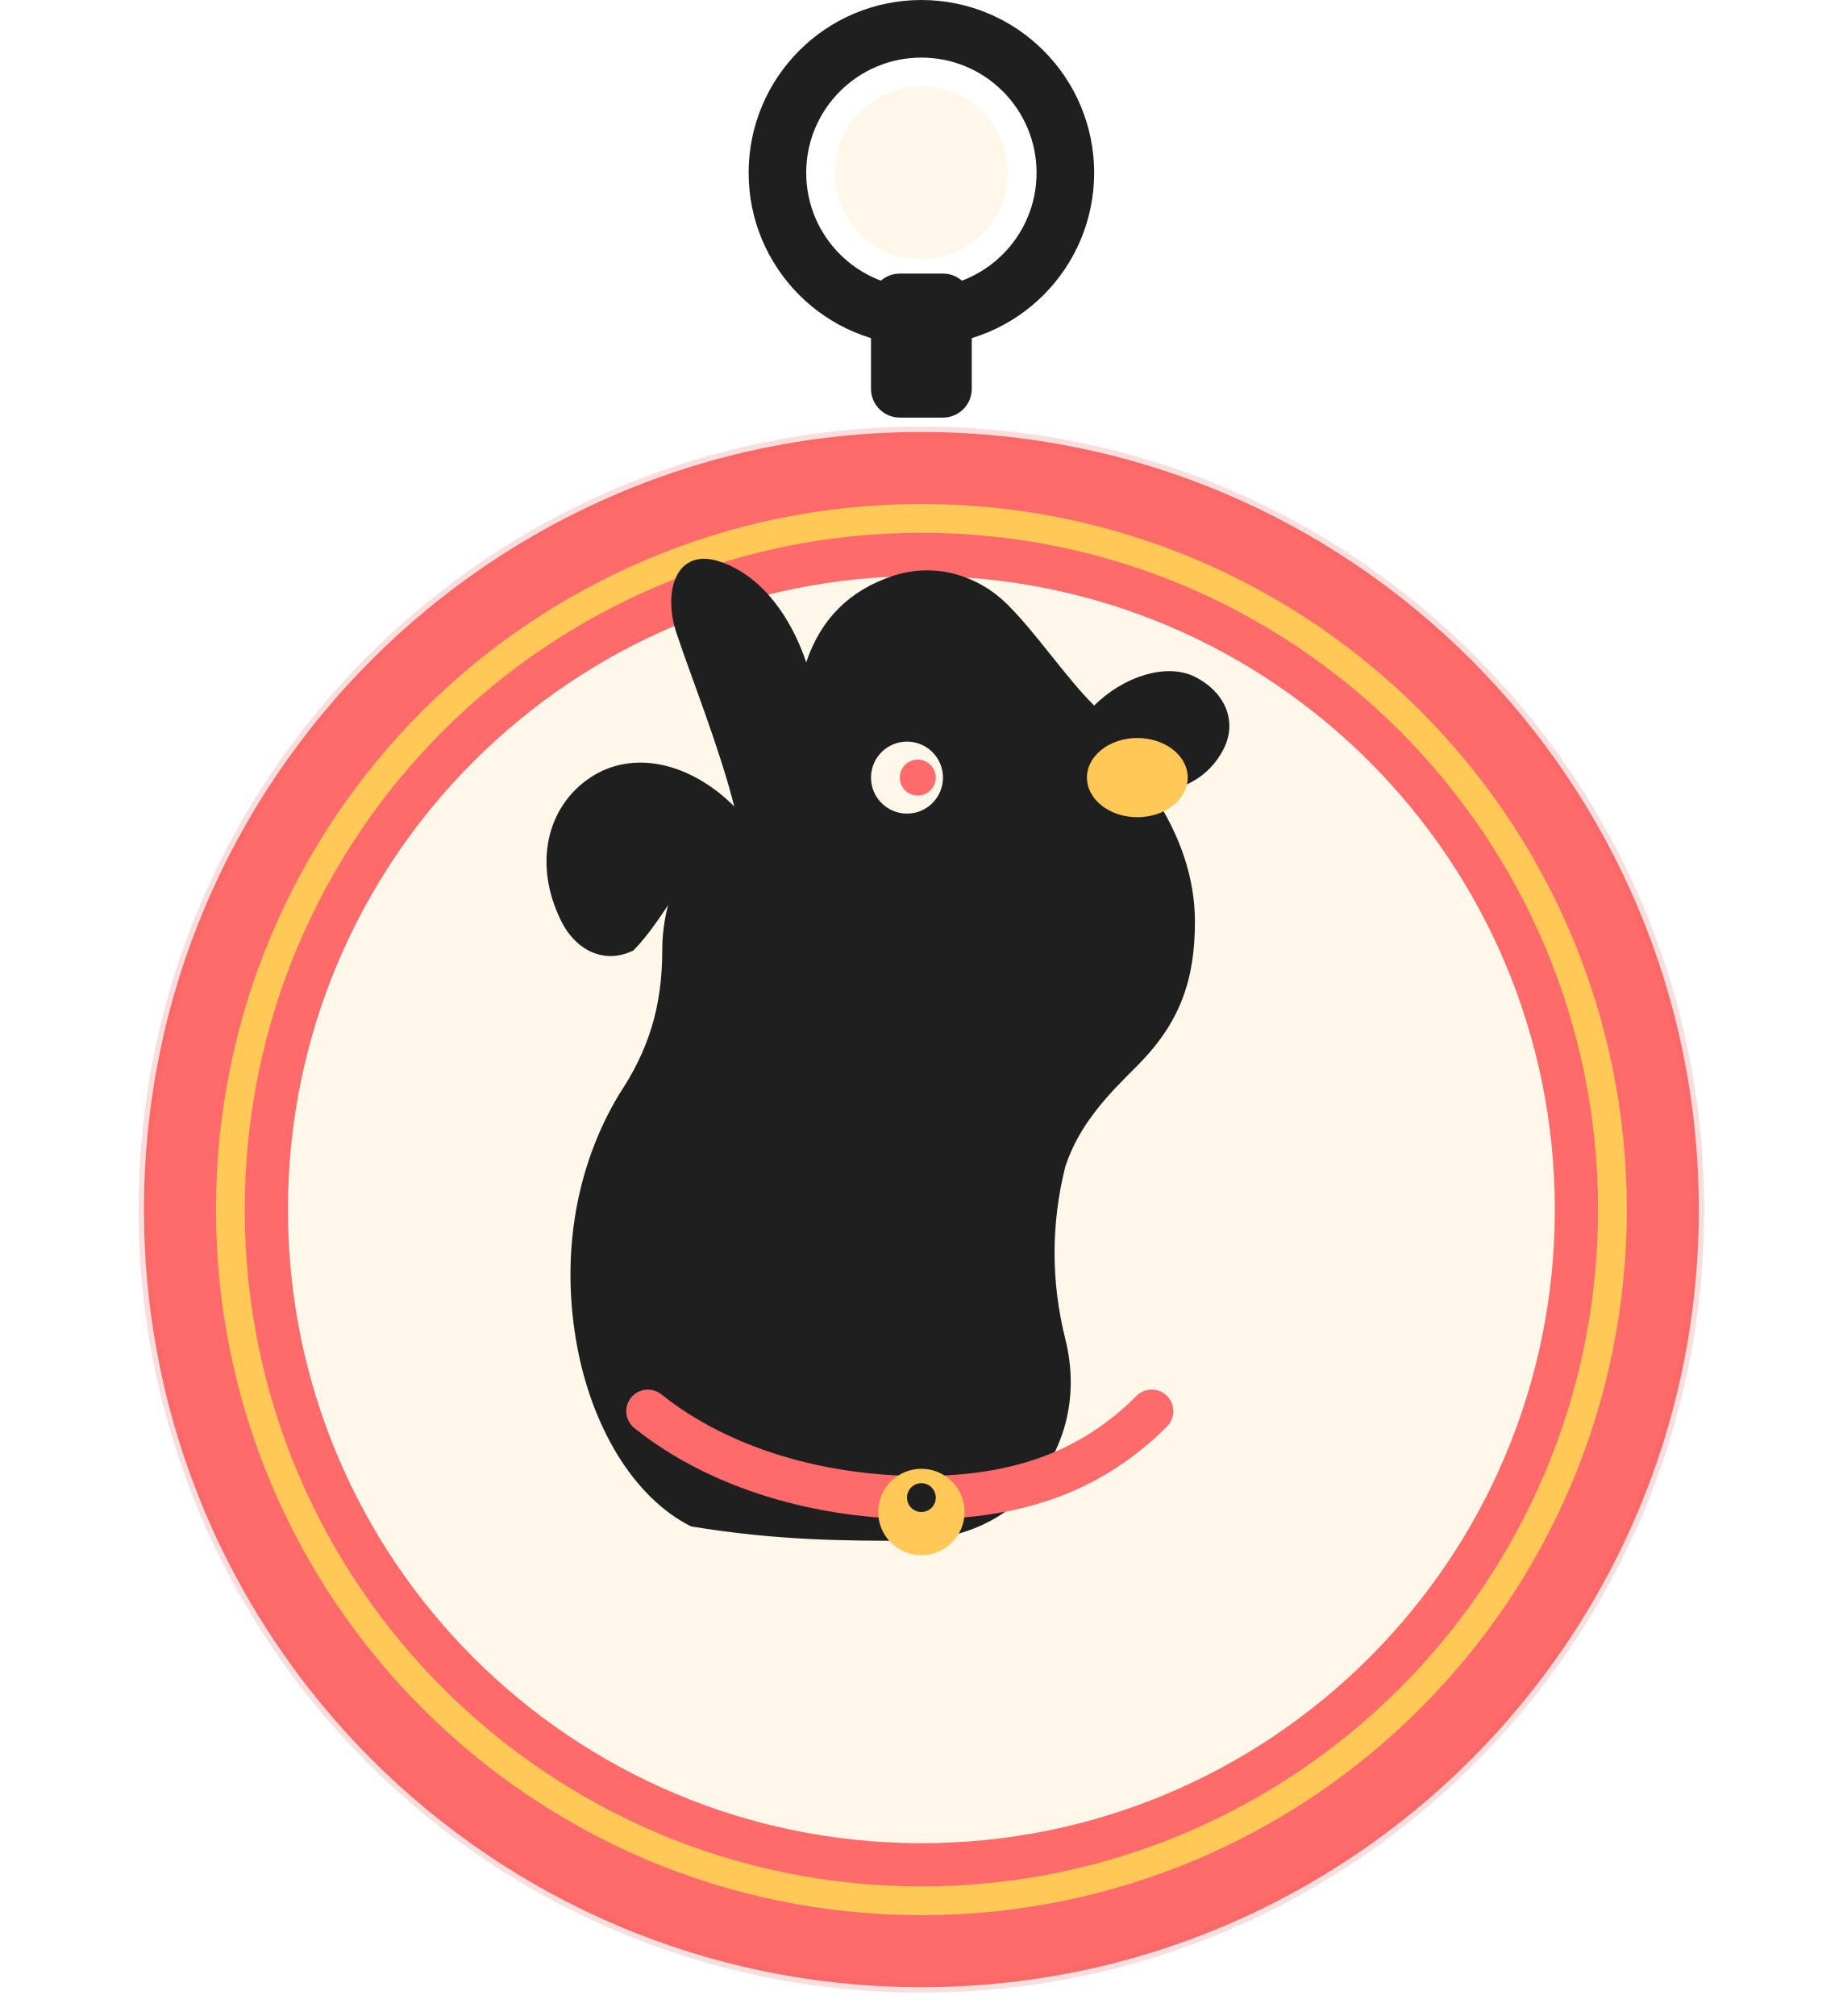
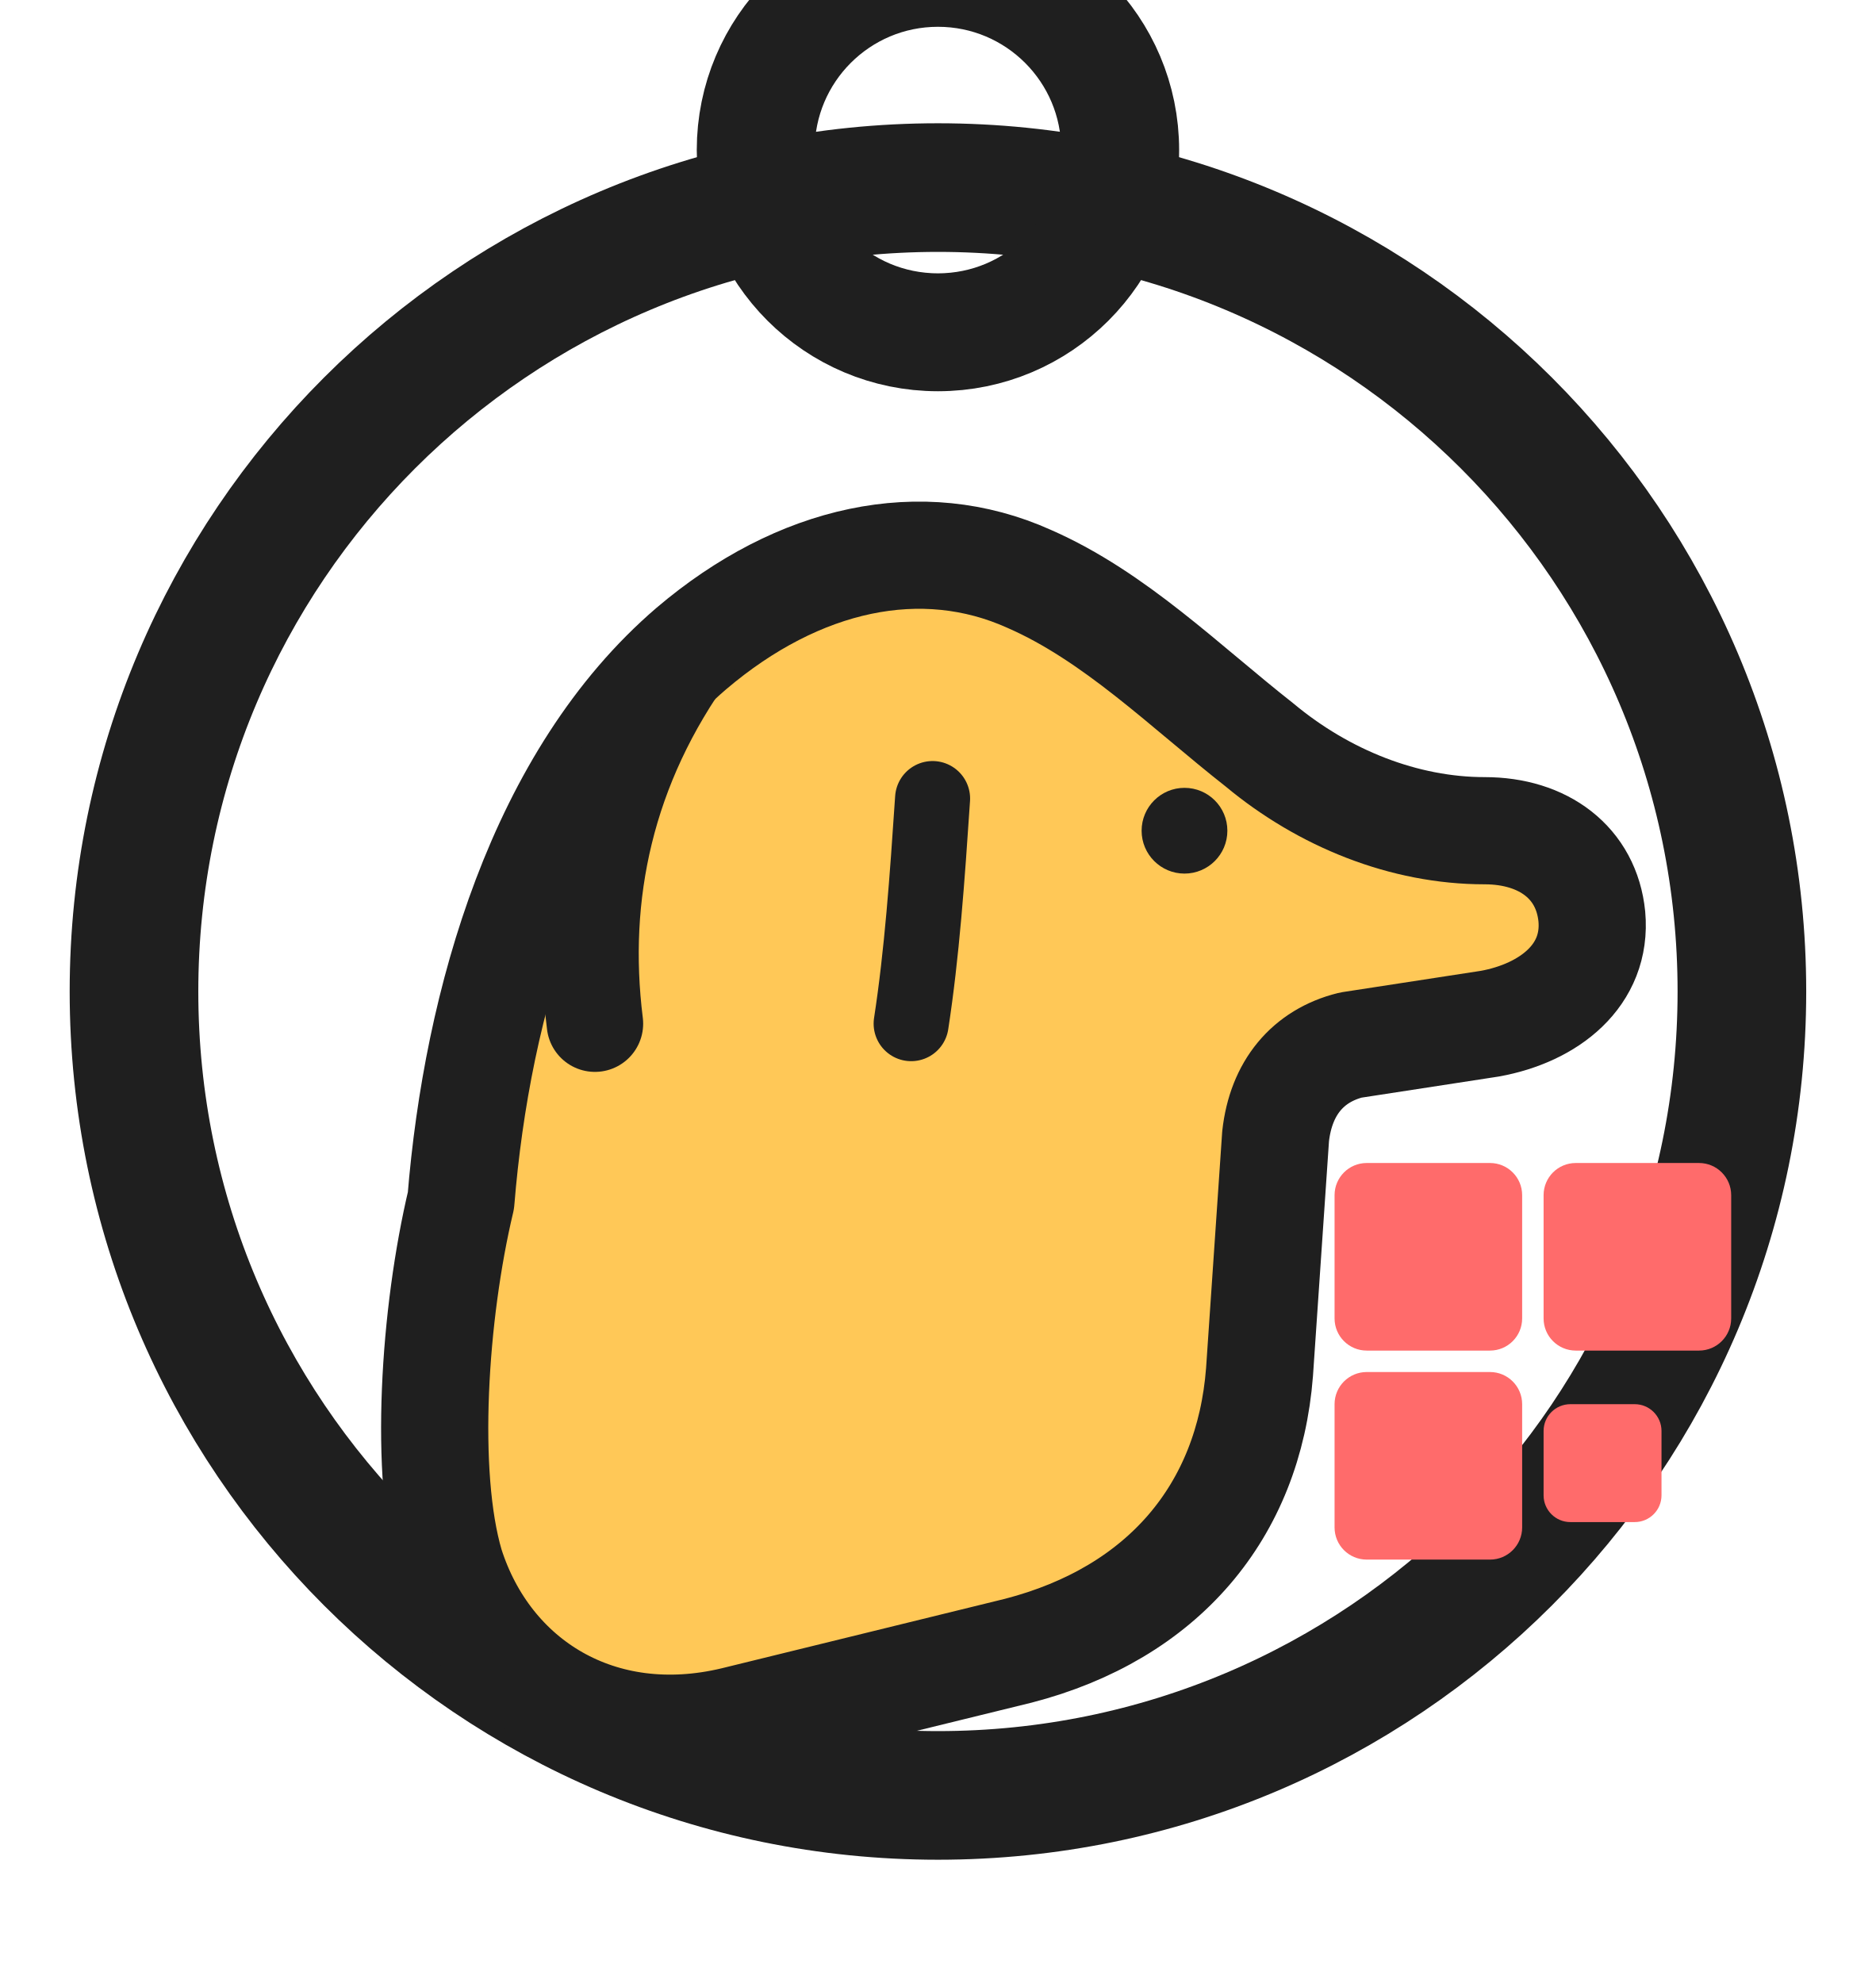
- <svg xmlns="http://www.w3.org/2000/svg" viewBox="0 0 256 280" role="img" aria-labelledby="title desc">
-   <circle cx="128" cy="24" r="20" fill="none" stroke="#1F1F1F" stroke-width="8" />
-   <circle cx="128" cy="24" r="12" fill="#FFF7E9" />
-   <rect x="121" y="38" width="14" height="20" rx="4" fill="#1F1F1F" />
-   <circle cx="128" cy="168" r="108" fill="#FF6B6B" />
-   <circle cx="128" cy="168" r="96" fill="none" stroke="#FFC857" stroke-width="4" />
-   <circle cx="128" cy="168" r="88" fill="#FFF7E9" />
-   <path d="     M 96,212     C 88,208 82,198 80,186     C 78,174 80,162 86,152     C 90,146 92,140 92,132     C 92,124 96,116 102,112     C 100,104 96,94 94,88     C 92,82 94,76 100,78     C 106,80 110,86 112,92     C 114,86 118,82 124,80     C 130,78 136,80 140,84     C 144,88 148,94 152,98     C 156,94 162,92 166,94     C 170,96 172,100 170,104     C 168,108 164,110 160,110     C 164,116 166,122 166,128     C 166,136 164,142 158,148     C 154,152 150,156 148,162     C 146,170 146,178 148,186     C 150,194 148,202 142,208     C 138,212 132,214 126,214     C 118,214 108,214 96,212     Z   " fill="#1F1F1F" />
-   <path d="     M 102,112     C 96,106 88,104 82,108     C 76,112 74,120 78,128     C 80,132 84,134 88,132     C 92,128 96,120 102,112     Z   " fill="#1F1F1F" />
-   <circle cx="126" cy="108" r="5" fill="#FFF7E9" />
-   <circle cx="127.5" cy="108" r="2.5" fill="#FF6B6B" />
-   <ellipse cx="158" cy="108" rx="7" ry="5.5" fill="#FFC857" />
-   <path d="M 90,196 C 100,204 114,208 128,208 C 142,208 152,204 160,196" fill="none" stroke="#FF6B6B" stroke-width="6" stroke-linecap="round" />
-   <circle cx="128" cy="210" r="6" fill="#FFC857" />
-   <circle cx="128" cy="208" r="2" fill="#1F1F1F" />
-   <circle cx="128" cy="168" r="108" fill="none" stroke="#E55A5A" stroke-width="1.5" opacity="0.2" />
+ <svg xmlns="http://www.w3.org/2000/svg" viewBox="0 0 350 370" role="img" aria-labelledby="title desc">
+   <g transform="translate(0 10)">
+     <circle cx="175" cy="175" r="150" fill="none" stroke="#1F1F1F" stroke-width="24" />
+     <circle cx="175" cy="18" r="34" fill="none" stroke="#1F1F1F" stroke-width="22" />
+     <path d="M86 214              C89 177 101 135 129 111              C149 94 172 89 192 98              C208 105 221 118 235 129              C247 139 262 145 277 145              C288 145 296 151 297 161              C298 172 289 179 278 181              L252 185              C244 187 239 193 238 202              L235 246              C233 272 217 291 190 298              L137 311              C112 317 91 304 84 282              C79 265 81 235 86 214 Z" fill="#FFC857" stroke="#1F1F1F" stroke-width="20" stroke-linejoin="round" stroke-linecap="round" />
+     <path d="M129 111 C113 133 108 157 111 181" fill="none" stroke="#1F1F1F" stroke-width="18" stroke-linecap="round" />
+     <path d="M174 139 C173 154 172 168 170 181" fill="none" stroke="#1F1F1F" stroke-width="14" stroke-linecap="round" />
+     <circle cx="221" cy="145" r="8" fill="#1F1F1F" />
+     <rect x="249" y="207" width="35" height="35" rx="6" fill="#FF6B6B" />
+     <rect x="288" y="207" width="35" height="35" rx="6" fill="#FF6B6B" />
+     <rect x="249" y="246" width="35" height="35" rx="6" fill="#FF6B6B" />
+     <rect x="288" y="252" width="22" height="22" rx="5" fill="#FF6B6B" />
+   </g>
</svg>
